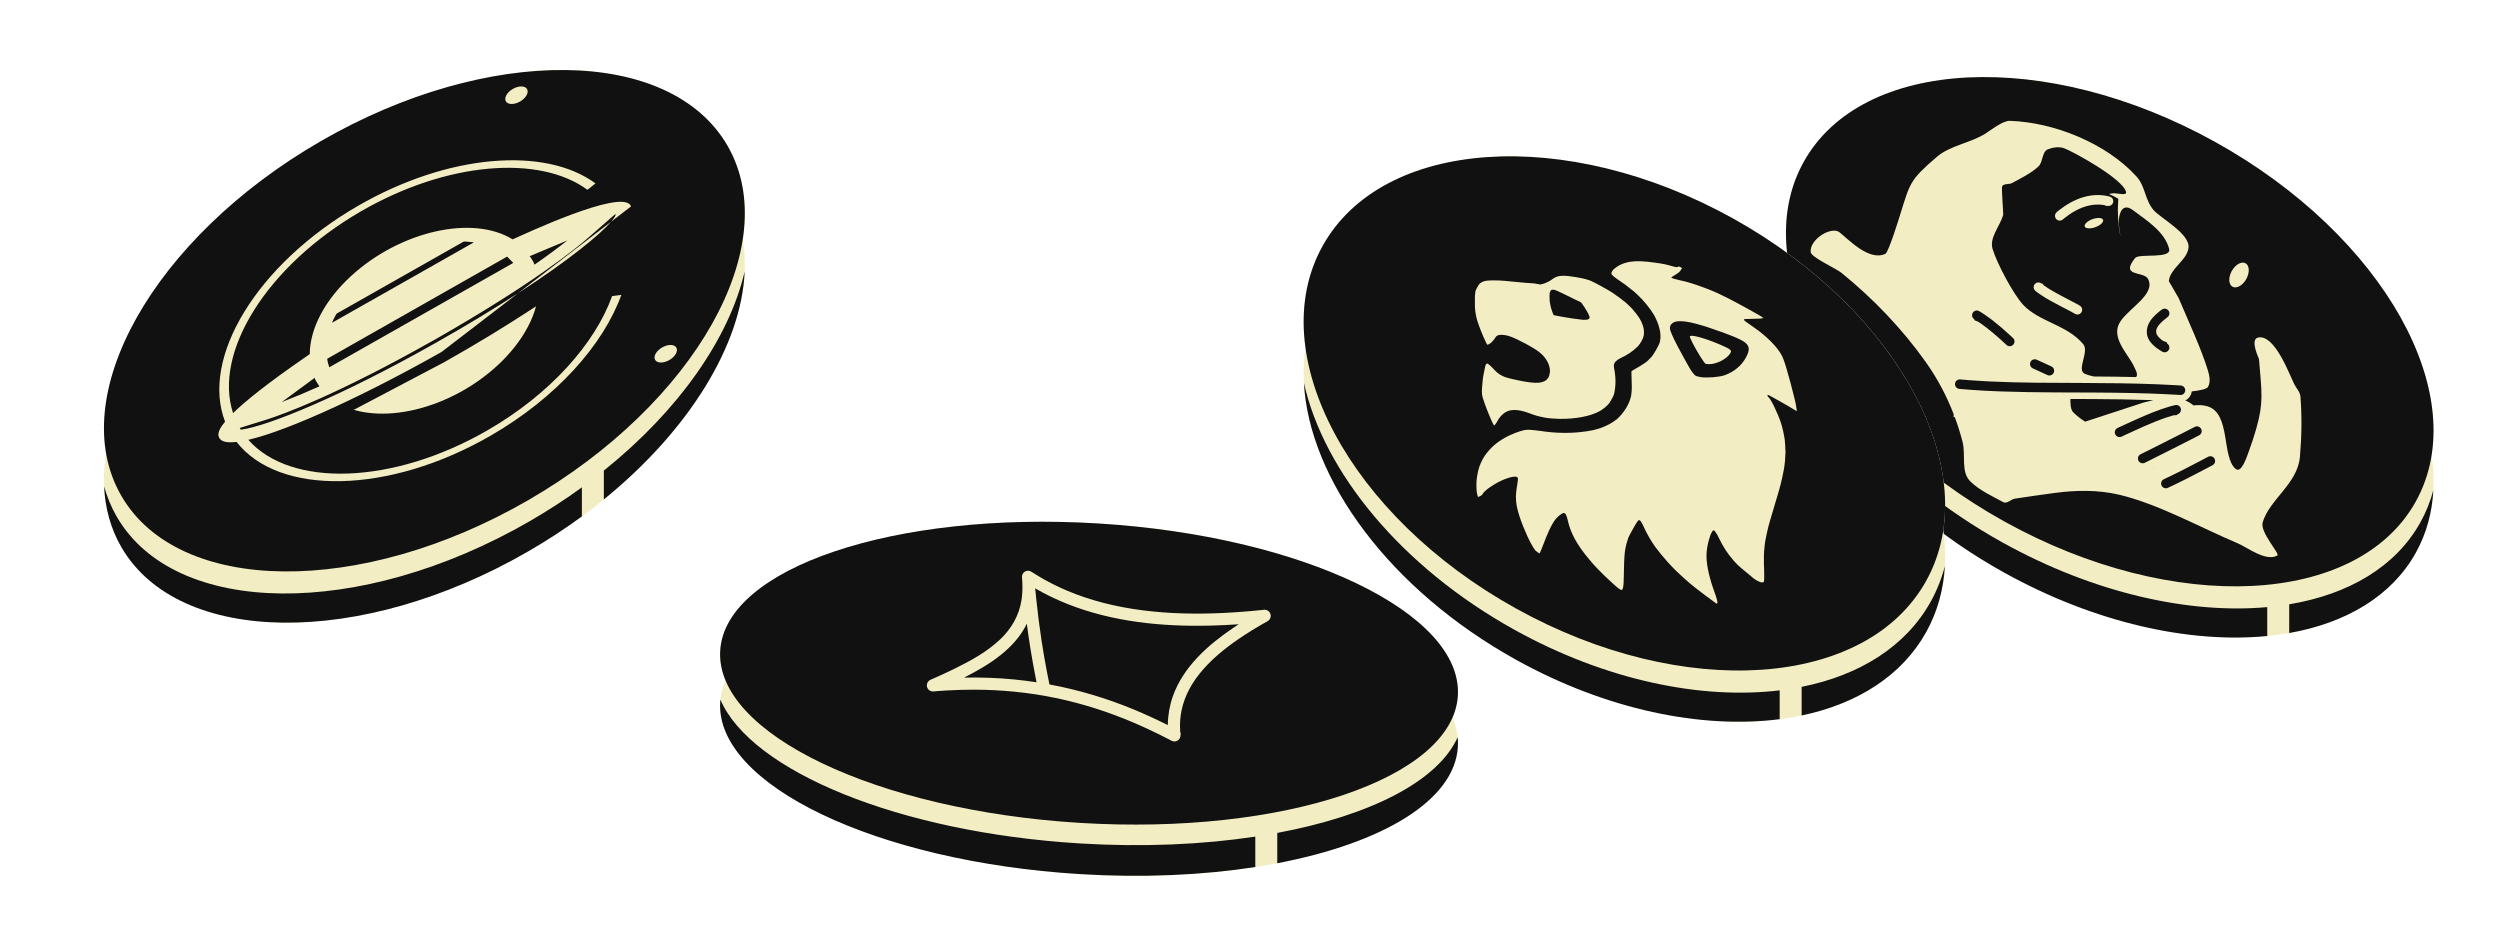
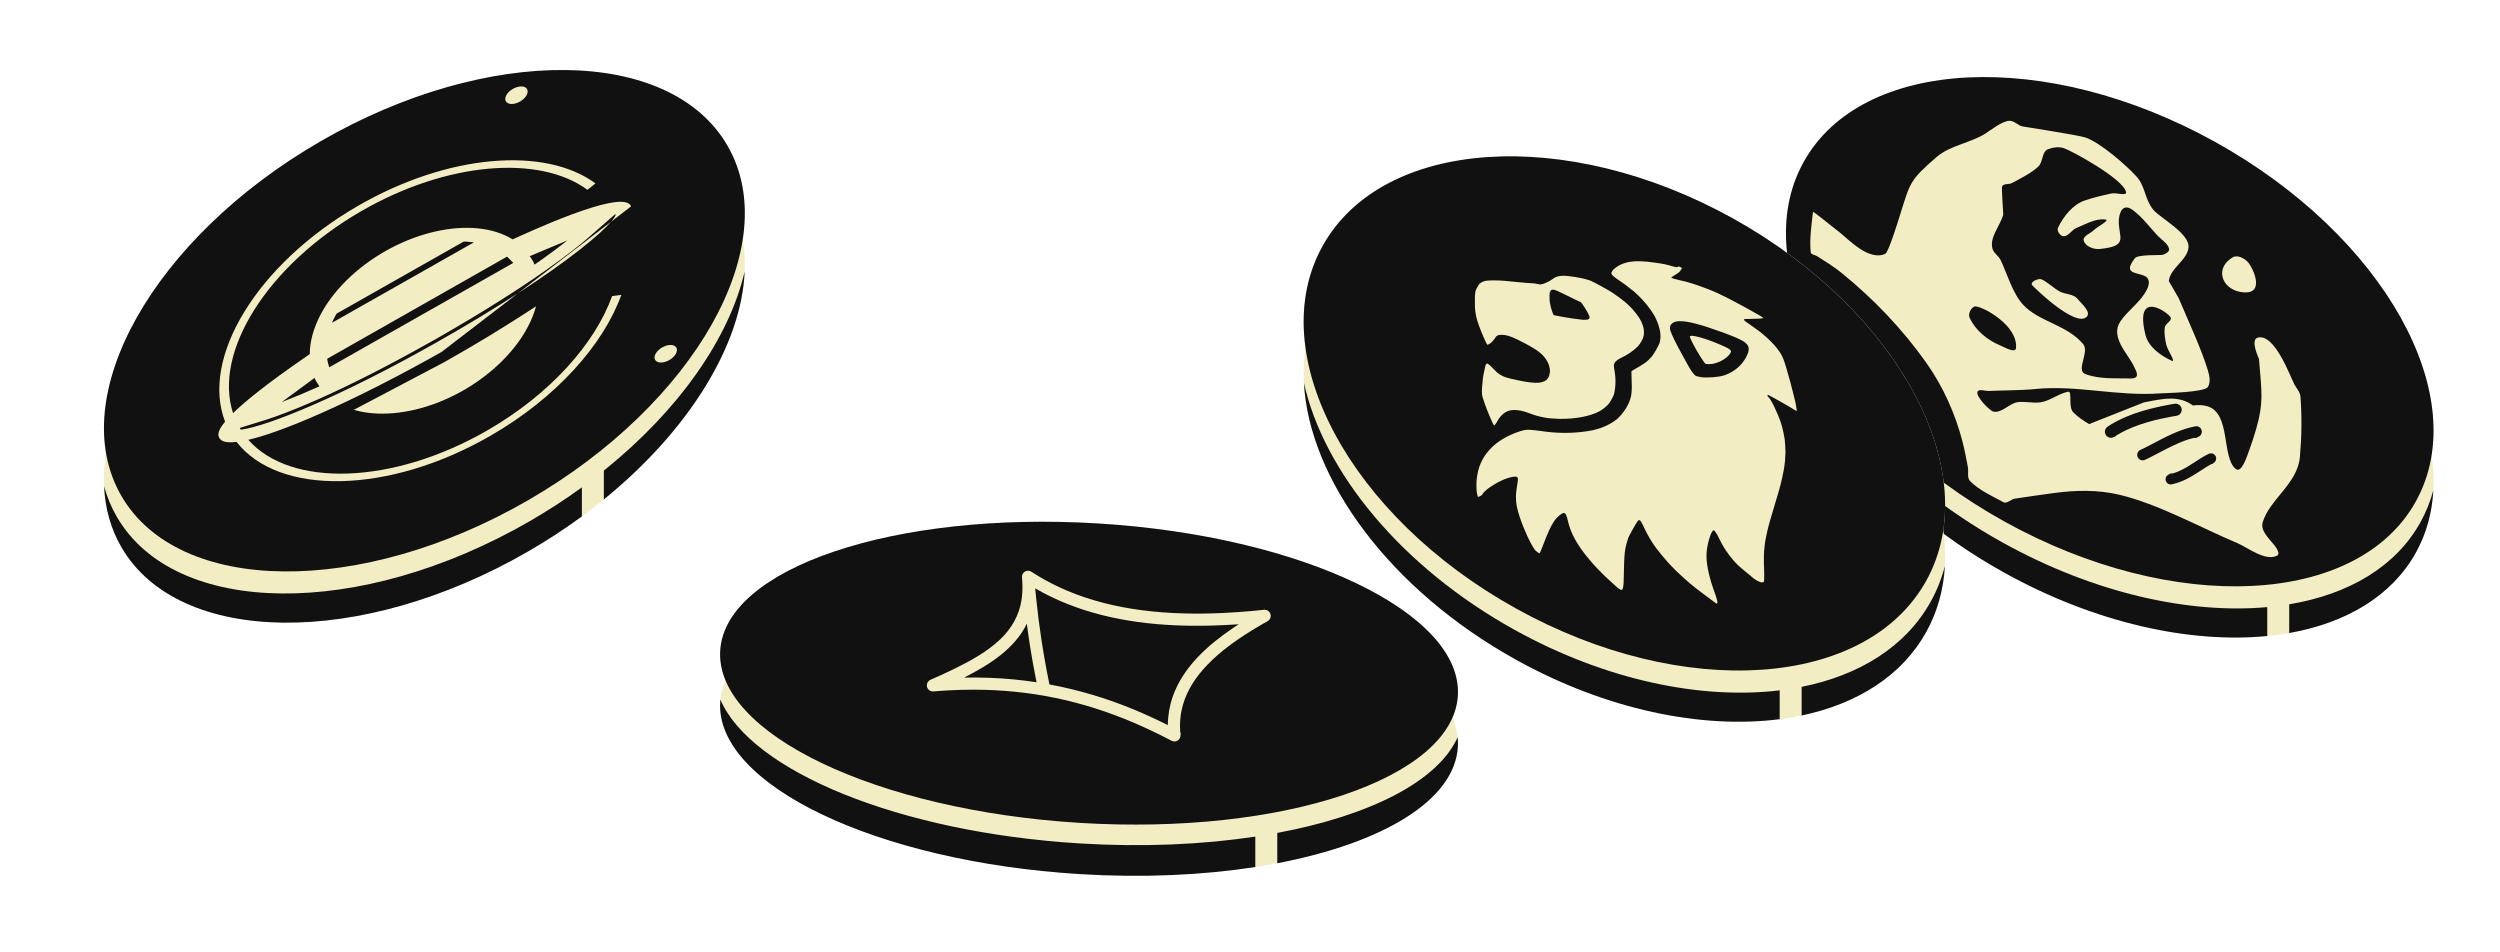
<svg xmlns="http://www.w3.org/2000/svg" id="root" data-authored="gf9-2-0-native-coin-reconstruction-color" viewBox="8 -2 205 78">
  <g id="coin-portrait">
    <path fill="#f2edc2" d="M155.898,11.286c4.766,-8.598 19.868,-9.339 33.731,-1.654c11.965,6.632 19.096,17.372 17.761,25.717c0.417,2.864 0.027,5.59 -1.29,7.965c-4.766,8.598 -19.868,9.339 -33.731,1.654c-11.965,-6.632 -19.096,-17.372 -17.761,-25.717c-0.417,-2.864 -0.027,-5.59 1.29,-7.965z" />
    <path fill="#121111" d="M206.102,43.314c-1.969,3.553 -5.704,5.764 -10.387,6.594l0,-2.354c4.856,-0.811 8.733,-3.069 10.763,-6.731c0.462,-0.834 0.812,-1.711 1.055,-2.622c-0.095,1.817 -0.56,3.542 -1.431,5.113zM172.37,44.968c-10.678,-5.919 -17.506,-15.11 -17.903,-22.95c1.661,7.262 8.19,15.171 17.773,20.483c7.454,4.132 15.261,5.864 21.674,5.282l0,2.37c-6.354,0.626 -14.127,-1.074 -21.545,-5.186z" />
-     <path fill="#121111" d="M155.898,11.286c4.766,-8.598 19.868,-9.339 33.731,-1.654c13.863,7.685 21.238,20.884 16.472,29.482c-4.766,8.598 -19.868,9.339 -33.731,1.654c-13.863,-7.685 -21.238,-20.884 -16.472,-29.482zM156.476,18.675c0.04,0.425 2.059,1.321 2.533,1.705c2.605,2.114 4.991,4.603 6.932,7.347c0.927,1.31 1.681,2.735 2.258,4.229v0.244h0.093c0.246,0.662 0.458,1.338 0.636,2.023c0.276,1.065 -0.154,2.465 0.627,3.239c0.761,0.755 1.779,1.202 2.719,1.717c0.29,0.159 0.622,-0.241 0.949,-0.291c1.067,-0.163 2.136,-0.311 3.205,-0.458c1.757,-0.241 3.593,-0.274 5.319,0.131c3.22,0.756 6.683,2.699 9.745,3.989c0.786,0.331 2.303,1.53 3.248,1.003c0.244,-0.136 -1.444,-1.902 -1.199,-2.725c0.559,-1.88 2.856,-3.152 3.052,-5.363c0.146,-1.643 0.17,-3.304 0.044,-4.949c-0.029,-0.373 -0.333,-0.669 -0.501,-1.003c-0.41,-0.811 -1.603,-4.114 -2.965,-3.837c-0.712,0.145 0.061,1.714 0.065,1.766c0.232,2.775 0.385,3.551 -0.218,5.69c-0.172,0.61 -0.371,1.213 -0.589,1.809c-0.213,0.586 -0.635,1.906 -1.112,1.504c-1.151,-0.971 -0.387,-4.538 -2.289,-5.123c-0.366,-0.112 -0.756,-0.129 -1.155,-0.077c-0.223,-0.178 -0.448,-0.312 -0.678,-0.409c0.285,-0.135 0.491,-0.411 0.525,-0.738c0.663,-0.076 1.222,-0.19 1.33,-0.366c0.235,-0.384 0.131,-0.921 0,-1.352c-0.544,-1.787 -1.639,-4.128 -2.398,-5.93c-0.052,-0.124 -0.808,-1.377 -0.807,-1.395c0.094,-1.058 1.497,-1.691 1.613,-2.747c0.127,-1.155 -2.336,-2.441 -2.878,-3.096c-0.735,-0.888 -0.642,-1.921 -1.395,-2.747c-2.517,-2.759 -6.809,-4.442 -10.377,-4.556c-0.583,-0.019 -1.589,0.782 -2.006,1.046c-1.203,0.763 -2.896,0.978 -3.968,1.897c-2.267,1.943 -2.198,2.146 -3.03,4.774c-0.021,0.066 -0.928,3.049 -1.199,3.183c-1.34,0.658 -3.088,-1.237 -3.771,-1.766c-0.66,-0.51 -2.457,0.575 -2.359,1.63zM177.771,30.715c0.634,0.002 1.269,0.004 1.903,0.008c1.567,0.009 3.134,0.029 4.699,0.084c0.067,0.002 0.134,0.005 0.202,0.007c-0.248,0.055 -0.506,0.119 -0.774,0.186l-4.821,1.576c-0.354,-0.227 -0.68,-0.474 -0.961,-0.751c-0.244,-0.241 -0.245,-0.721 -0.248,-1.11zM177.256,10.156c0.639,0.221 4.797,2.477 5.079,3.575c0.098,0.382 -0.791,0.05 -1.177,0.131c-0.073,0.015 -0.146,0.031 -0.219,0.046c0.268,0.112 0.524,0.242 0.761,0.392c-0.069,0.824 -0.043,2.025 0.174,3.085c-0.025,-0.361 -0.164,-0.814 -0.127,-1.365c0.038,-0.575 0.315,-1.411 1.155,-0.785c1.159,0.863 2.596,1.764 2.965,3.161c0.233,0.882 -2.464,0.354 -2.79,0.763c-1.269,1.592 0.721,1.037 1.068,1.722c0.624,1.232 -1.491,2.325 -2.267,3.466c-0.875,1.287 0.613,2.657 1.09,3.662c0.143,0.302 0.391,0.712 0.189,0.91c-1.155,-0.028 -2.311,-0.04 -3.466,-0.047c-0.242,-0.051 -0.48,-0.118 -0.712,-0.208c-0.76,-0.295 0.369,-1.815 -0.153,-2.442c-1.314,-1.579 -3.608,-1.833 -4.905,-3.205c-0.829,-0.877 -2.182,-3.445 -2.529,-4.6c-0.28,-0.933 0.595,-1.856 0.872,-2.79c0.02,-0.067 -0.155,-2.233 -0.087,-2.354c0.139,-0.246 0.558,-0.127 0.807,-0.262c0.746,-0.406 1.531,-0.779 2.158,-1.352c0.399,-0.364 0.282,-1.22 0.785,-1.417c0.414,-0.162 0.91,-0.233 1.33,-0.087zM185.608,24.108c-0.081,0.063 -0.16,0.128 -0.236,0.196c-0.242,0.216 -0.566,0.524 -0.57,0.875c-0.004,0.323 0.304,0.58 0.539,0.753c0.114,0.083 0.421,0.105 0.355,0.23c0.116,0.068 0.194,0.193 0.194,0.337c0,0.215 -0.175,0.39 -0.39,0.39c-0.071,0 -0.138,-0.019 -0.196,-0.053c-0.005,0.003 -0.225,-0.138 -0.245,-0.151c-0.278,-0.182 -0.543,-0.396 -0.742,-0.664c-0.468,-0.631 -0.312,-1.365 0.171,-1.932c0.174,-0.205 0.374,-0.386 0.584,-0.553c0.016,-0.013 0.193,-0.152 0.196,-0.151c0.065,-0.048 0.145,-0.077 0.232,-0.077c0.215,0 0.39,0.175 0.39,0.39c0,0.129 -0.062,0.243 -0.158,0.314c-0.009,0.007 -0.114,0.087 -0.124,0.094zM176.648,15.402c-0.084,0.072 -0.138,0.178 -0.138,0.298c0,0.215 0.175,0.39 0.39,0.39c0.096,0 0.184,-0.035 0.252,-0.093c0.008,-0.007 0.156,-0.128 0.17,-0.139c0.106,-0.084 0.215,-0.166 0.326,-0.244c0.345,-0.241 0.716,-0.448 1.11,-0.598c0.428,-0.162 0.885,-0.255 1.344,-0.242c0.157,0.004 0.313,0.021 0.467,0.05c0.077,0.014 0.206,0.127 0.229,0.052c0.032,0.009 0.066,0.013 0.101,0.013c0.215,0 0.39,-0.175 0.39,-0.39c0,-0.18 -0.122,-0.332 -0.289,-0.377c-0,-0.009 -0.331,-0.073 -0.362,-0.078c-0.388,-0.065 -0.786,-0.067 -1.176,-0.013c-0.796,0.111 -1.544,0.452 -2.204,0.903c-0.053,0.036 -0.624,0.451 -0.612,0.467zM179.82,16.629c0.415,-0.151 0.698,-0.421 0.632,-0.603c-0.066,-0.182 -0.456,-0.206 -0.871,-0.055c-0.415,0.151 -0.698,0.421 -0.632,0.603c0.066,0.182 0.456,0.206 0.871,0.055zM175.398,21.249c-0.067,-0.056 -0.154,-0.089 -0.248,-0.089c-0.215,0 -0.39,0.175 -0.39,0.39c0,0.121 0.055,0.23 0.142,0.301c-0.004,0.006 0.259,0.199 0.283,0.217c0.298,0.213 0.614,0.402 0.933,0.582c0.512,0.288 1.038,0.548 1.557,0.823c0.104,0.055 0.209,0.111 0.312,0.169c0.013,0.007 0.149,0.086 0.163,0.094c0.058,0.035 0.126,0.054 0.199,0.054c0.215,0 0.39,-0.175 0.39,-0.39c0,-0.143 -0.077,-0.268 -0.192,-0.336c-0.001,-0.004 -0.219,-0.125 -0.239,-0.136c-0.283,-0.156 -0.57,-0.303 -0.857,-0.451c-0.471,-0.243 -0.942,-0.488 -1.393,-0.766c-0.151,-0.093 -0.3,-0.191 -0.444,-0.295c-0.074,-0.053 -0.156,-0.235 -0.217,-0.167zM170.738,23.795c0.472,0.318 0.919,0.672 1.351,1.042c0.256,0.219 0.507,0.445 0.755,0.673c0.018,0.017 0.223,0.203 0.221,0.205c0.076,0.071 0.124,0.173 0.124,0.285c0,0.215 -0.175,0.39 -0.39,0.39c-0.103,0 -0.196,-0.04 -0.266,-0.105c-0.002,0.001 -0.488,-0.449 -0.533,-0.489c-0.364,-0.326 -0.736,-0.643 -1.124,-0.94c-0.213,-0.163 -0.43,-0.32 -0.654,-0.467c-0.106,-0.07 -0.384,-0.092 -0.323,-0.204c-0.113,-0.068 -0.189,-0.192 -0.189,-0.334c0,-0.215 0.175,-0.39 0.39,-0.39c0.073,0 0.142,0.02 0.201,0.056c0.006,-0.006 0.402,0.255 0.438,0.279zM175.238,27.599c0.24,0.11 0.48,0.22 0.72,0.33c0.02,0.009 0.237,0.108 0.254,0.116c0.135,0.061 0.229,0.197 0.229,0.355c0,0.215 -0.175,0.39 -0.39,0.39c-0.058,0 -0.114,-0.013 -0.164,-0.036c-0.017,-0.007 -0.206,-0.094 -0.224,-0.103c-0.24,-0.11 -0.48,-0.22 -0.72,-0.33c-0.02,-0.009 -0.237,-0.108 -0.254,-0.116c-0.135,-0.061 -0.229,-0.197 -0.229,-0.355c0,-0.215 0.175,-0.39 0.39,-0.39c0.058,0 0.114,0.013 0.164,0.036c0.017,0.007 0.206,0.094 0.224,0.103zM184.615,36.345c-0.019,-0.023 -0.039,-0.047 -0.058,-0.071c0.014,0.008 0.029,0.017 0.043,0.025c0.005,0.015 0.01,0.03 0.015,0.045zM182.299,32.788c0.74,-0.342 1.483,-0.678 2.242,-0.978c0.454,-0.179 0.915,-0.346 1.385,-0.48c0.037,-0.01 0.435,-0.119 0.44,-0.112c0.027,-0.006 0.056,-0.009 0.085,-0.009c0.215,0 0.39,0.175 0.39,0.39c0,0.186 -0.131,0.342 -0.305,0.381c0.018,0.103 -0.204,0.048 -0.305,0.075c-0.206,0.056 -0.409,0.12 -0.611,0.188c-0.608,0.206 -1.202,0.452 -1.79,0.709c-0.484,0.211 -0.964,0.432 -1.443,0.655c-0.035,0.016 -0.412,0.194 -0.421,0.196c-0.05,0.023 -0.106,0.036 -0.164,0.036c-0.215,0 -0.39,-0.175 -0.39,-0.39c0,-0.157 0.092,-0.292 0.226,-0.354c0.006,-0.008 0.608,-0.282 0.663,-0.308zM183.942,35.043c0.436,-0.218 0.872,-0.436 1.307,-0.655c0.692,-0.348 1.384,-0.697 2.073,-1.05c0.054,-0.028 0.637,-0.333 0.648,-0.334c0.054,-0.028 0.115,-0.044 0.18,-0.044c0.215,0 0.39,0.175 0.39,0.39c0,0.151 -0.085,0.281 -0.21,0.346c-0.005,0.006 -0.38,0.197 -0.415,0.214c-0.434,0.224 -0.87,0.445 -1.306,0.665c-0.693,0.35 -1.387,0.698 -2.081,1.046c-0.054,0.027 -0.645,0.327 -0.654,0.327c-0.053,0.026 -0.112,0.041 -0.175,0.041c-0.215,0 -0.39,-0.175 -0.39,-0.39c0,-0.153 0.088,-0.285 0.216,-0.349c0.006,-0.006 0.382,-0.191 0.416,-0.208zM185.913,37.072c0.318,-0.152 0.633,-0.309 0.948,-0.468c0.562,-0.284 1.121,-0.575 1.678,-0.869c0.044,-0.023 0.52,-0.279 0.529,-0.28c0.054,-0.029 0.117,-0.045 0.183,-0.045c0.215,0 0.39,0.175 0.39,0.39c0,0.149 -0.084,0.279 -0.208,0.345c-0.006,0.006 -0.297,0.157 -0.324,0.171c-0.354,0.187 -0.708,0.373 -1.064,0.558c-0.574,0.298 -1.151,0.592 -1.734,0.872c-0.045,0.022 -0.541,0.261 -0.548,0.258c-0.049,0.023 -0.105,0.035 -0.163,0.035c-0.215,0 -0.39,-0.175 -0.39,-0.39c0,-0.158 0.093,-0.293 0.228,-0.355c0.017,-0.009 0.437,-0.205 0.475,-0.223zM168.31,29.5c0,-0.215 0.175,-0.39 0.39,-0.39c0.012,0 0.025,0.001 0.037,0.002c0.006,-0.002 0.724,0.062 0.789,0.067c0.528,0.04 1.056,0.072 1.584,0.098c2.544,0.124 5.092,0.115 7.639,0.126c2.058,0.009 4.116,0.025 6.172,0.109c0.49,0.02 0.98,0.044 1.47,0.072c0.036,0.002 0.433,0.023 0.434,0.027c0.204,0.013 0.365,0.182 0.365,0.389c0,0.215 -0.175,0.39 -0.39,0.39c-0.008,0 -0.017,-0 -0.025,-0.001c-0.002,0.001 -0.273,-0.017 -0.297,-0.019c-0.331,-0.02 -0.661,-0.038 -0.992,-0.053c-0.85,-0.04 -1.701,-0.068 -2.552,-0.087c-2.144,-0.049 -4.288,-0.041 -6.433,-0.053c-1.498,-0.009 -2.995,-0.027 -4.492,-0.081c-0.859,-0.031 -1.718,-0.075 -2.575,-0.141c-0.064,-0.005 -0.768,-0.058 -0.77,-0.066c-0.198,-0.018 -0.353,-0.185 -0.353,-0.388zM191.067,21.512c0.328,0.182 0.834,-0.101 1.128,-0.632c0.295,-0.531 0.267,-1.11 -0.061,-1.292c-0.328,-0.182 -0.834,0.101 -1.128,0.632c-0.295,0.531 -0.267,1.11 0.061,1.292z" />
+     <path fill="#121111" d="M155.898,11.286c4.766,-8.598 19.868,-9.339 33.731,-1.654c13.863,7.685 21.238,20.884 16.472,29.482c-4.766,8.598 -19.868,9.339 -33.731,1.654c-13.863,-7.685 -21.238,-20.884 -16.472,-29.482zM156.666,15.381c-0.13,1.092 -0.292,2.199 -0.19,3.293c0.019,0.207 0.352,0.221 0.527,0.332c0.685,0.433 1.376,0.863 2.006,1.373c2.605,2.114 4.991,4.603 6.932,7.347c1.386,1.959 2.385,4.174 2.987,6.496c0.177,0.683 0.302,1.378 0.436,2.071c0.075,0.387 -0.089,0.89 0.191,1.168c0.761,0.755 1.779,1.202 2.719,1.717c0.29,0.159 0.622,-0.241 0.949,-0.291c1.067,-0.163 2.136,-0.311 3.205,-0.458c1.757,-0.241 3.593,-0.274 5.319,0.131c3.22,0.756 6.683,2.699 9.745,3.989c0.786,0.331 2.303,1.53 3.248,1.003c0.207,-0.115 0.009,-0.507 -0.131,-0.698c-0.453,-0.615 -1.286,-1.295 -1.068,-2.027c0.559,-1.88 2.856,-3.152 3.052,-5.363c0.146,-1.643 0.17,-3.304 0.044,-4.949c-0.029,-0.373 -0.333,-0.669 -0.501,-1.003c-0.41,-0.811 -1.603,-4.114 -2.965,-3.837c-0.712,0.145 0.061,1.714 0.065,1.766c0.232,2.775 0.385,3.551 -0.218,5.69c-0.172,0.61 -0.371,1.213 -0.589,1.809c-0.213,0.586 -0.635,1.906 -1.112,1.504c-1.151,-0.971 -0.387,-4.538 -2.289,-5.123c-0.381,-0.117 -0.788,-0.13 -1.205,-0.071c-1.159,-0.839 -2.391,-0.579 -4.023,-0.253l-4.491,1.778c-0.482,-0.281 -0.924,-0.591 -1.291,-0.953c-0.463,-0.457 -0.052,-1.775 -0.436,-1.7c-0.801,0.156 -1.48,0.763 -2.289,0.872c-0.598,0.08 -1.21,-0.091 -1.809,-0.022c-0.713,0.082 -1.298,0.906 -2.006,0.785c-0.324,-0.056 -1.459,-1.242 -1.33,-1.613c0.1,-0.29 0.609,-0.073 0.916,-0.087c0.948,-0.045 2.722,-0.045 3.771,-0.153c3.469,-0.357 6.775,0.619 10.355,0.349c0.313,-0.024 3.582,-0.071 3.859,-0.523c0.235,-0.384 0.131,-0.921 0,-1.352c-0.544,-1.787 -1.639,-4.128 -2.398,-5.93c-0.052,-0.124 -0.808,-1.377 -0.807,-1.395c0.094,-1.058 1.497,-1.691 1.613,-2.747c0.127,-1.155 -2.336,-2.441 -2.878,-3.096c-0.735,-0.888 -0.642,-1.921 -1.395,-2.747c-0.852,-0.934 -2.977,-2.781 -4.164,-3.183c-0.632,-0.214 -5.022,-0.877 -5.188,-0.916c-0.364,-0.085 -0.651,-0.446 -1.025,-0.458c-0.583,-0.019 -1.589,0.782 -2.006,1.046c-1.203,0.763 -2.896,0.978 -3.968,1.897c-2.267,1.943 -2.198,2.146 -3.03,4.774c-0.021,0.066 -0.928,3.049 -1.199,3.183c-1.34,0.658 -3.088,-1.237 -3.771,-1.766c-0.66,-0.51 -2.16,-1.739 -2.169,-1.663zM177.256,10.156c0.639,0.221 4.797,2.477 5.079,3.575c0.098,0.382 -0.791,0.05 -1.177,0.131c-0.735,0.153 -1.468,0.329 -2.18,0.567c-0.999,0.333 -1.765,1.297 -2.224,2.245c-0.121,0.25 0.18,0.694 0.458,0.698c0.415,0.006 0.661,-0.521 1.046,-0.676c0.766,-0.307 1.557,-0.797 2.376,-0.698c0.424,0.051 -0.634,0.572 -0.937,0.872c-0.285,0.282 -0.942,0.488 -0.828,0.872c0.137,0.464 0.804,0.721 1.286,0.676c2.529,-0.238 1.499,-1.005 1.591,-2.398c0.038,-0.575 0.315,-1.411 1.155,-0.785c0.779,0.58 1.363,1.384 2.027,2.093c0.324,0.346 0.817,0.61 0.937,1.068c0.062,0.234 -0.292,0.432 -0.523,0.501c-0.134,0.04 -2.028,-0.038 -2.267,0.262c-1.269,1.592 0.721,1.037 1.068,1.722c0.189,0.374 -0.076,0.87 -0.305,1.221c-0.544,0.832 -1.403,1.423 -1.962,2.245c-0.875,1.287 0.613,2.657 1.09,3.662c0.199,0.419 0.6,1.047 -0.283,1.025c-1.241,-0.032 -2.549,0.079 -3.706,-0.371c-0.76,-0.295 0.369,-1.815 -0.153,-2.442c-1.314,-1.579 -3.608,-1.833 -4.905,-3.205c-0.88,-0.931 -1.351,-2.616 -1.875,-3.706c-0.16,-0.333 -0.548,-0.54 -0.654,-0.894c-0.28,-0.933 0.595,-1.856 0.872,-2.79c0.02,-0.067 -0.155,-2.233 -0.087,-2.354c0.139,-0.246 0.558,-0.127 0.807,-0.262c0.746,-0.406 1.531,-0.779 2.158,-1.352c0.399,-0.364 0.282,-1.22 0.785,-1.417c0.414,-0.162 0.91,-0.233 1.33,-0.087zM185.998,24.042c0.098,0.29 -0.429,0.482 -0.48,0.785c-0.079,0.467 0.017,0.952 0.109,1.417c0.091,0.458 0.86,1.525 0.436,1.33c-0.91,-0.42 -1.897,-1.142 -2.136,-2.115c-0.951,-3.866 1.948,-1.78 2.071,-1.417zM175.272,20.881c-0.27,0.008 -0.786,0.244 -0.654,0.48c0.055,0.098 3.571,3.556 4.491,2.616c0.389,-0.397 -0.41,-1.053 -0.763,-1.482c-0.34,-0.413 -1.02,-0.342 -1.482,-0.61c-0.542,-0.315 -1.286,-1.012 -1.591,-1.003zM173.31,26.549c-0.047,0.448 -0.915,-0.065 -1.33,-0.24c-1.038,-0.436 -2.036,-1.256 -2.485,-2.289c-0.139,-0.32 0.201,-0.95 0.545,-0.894c0.828,0.135 3.456,1.663 3.27,3.423zM181.001,32.868c0.199,-0.125 0.403,-0.241 0.612,-0.349c0.868,-0.45 1.802,-0.765 2.748,-1.007c0.493,-0.126 0.991,-0.232 1.492,-0.324c0.038,-0.007 0.459,-0.084 0.465,-0.081c0.027,-0.004 0.054,-0.007 0.082,-0.007c0.276,0 0.5,0.224 0.5,0.5c0,0.248 -0.181,0.455 -0.419,0.493c-0.021,0.004 -0.383,0.066 -0.416,0.072c-0.266,0.049 -0.532,0.101 -0.796,0.159c-0.804,0.176 -1.601,0.397 -2.365,0.704c-0.35,0.14 -0.693,0.299 -1.024,0.482c-0.118,0.065 -0.234,0.133 -0.348,0.205c-0.052,0.033 -0.12,0.151 -0.155,0.101c-0.079,0.053 -0.175,0.084 -0.277,0.084c-0.276,0 -0.5,-0.224 -0.5,-0.5c0,-0.174 0.088,-0.326 0.223,-0.416c0.002,-0.004 0.164,-0.106 0.179,-0.115zM183.714,34.796c0.146,-0.071 0.291,-0.144 0.435,-0.218c0.697,-0.359 1.383,-0.739 2.102,-1.052c0.437,-0.19 0.886,-0.356 1.349,-0.475c0.035,-0.009 0.413,-0.1 0.417,-0.093c0.027,-0.005 0.055,-0.008 0.083,-0.008c0.249,0 0.45,0.201 0.45,0.45c0,0.22 -0.158,0.403 -0.367,0.442c0.017,0.111 -0.22,0.045 -0.33,0.072c-0.232,0.058 -0.46,0.13 -0.684,0.212c-0.667,0.243 -1.301,0.567 -1.929,0.896c-0.346,0.181 -0.691,0.365 -1.042,0.538c-0.025,0.013 -0.302,0.148 -0.309,0.148c-0.057,0.027 -0.121,0.041 -0.189,0.041c-0.249,0 -0.45,-0.201 -0.45,-0.45c0,-0.182 0.108,-0.339 0.264,-0.41c0.024,-0.011 0.184,-0.087 0.199,-0.094zM186.172,36.818c0.165,-0.048 0.326,-0.107 0.484,-0.175c0.489,-0.21 0.936,-0.499 1.379,-0.79c0.27,-0.177 0.54,-0.357 0.825,-0.51c0.022,-0.012 0.262,-0.136 0.268,-0.132c0.053,-0.023 0.111,-0.037 0.173,-0.037c0.235,0 0.425,0.19 0.425,0.425c0,0.173 -0.104,0.322 -0.252,0.388c0.022,0.054 -0.106,0.049 -0.157,0.076c-0.109,0.057 -0.216,0.119 -0.321,0.183c-0.51,0.312 -0.993,0.664 -1.522,0.945c-0.329,0.175 -0.671,0.325 -1.028,0.432c-0.029,0.009 -0.351,0.098 -0.356,0.092c-0.029,0.006 -0.059,0.009 -0.089,0.009c-0.235,0 -0.425,-0.19 -0.425,-0.425c0,-0.204 0.144,-0.375 0.336,-0.416c-0.016,-0.088 0.175,-0.041 0.261,-0.066zM191.099,19.094c-1.511,0.866 -0.931,2.549 0.567,2.834c2.213,0.422 1.091,-1.953 0.676,-2.42c-0.29,-0.327 -0.864,-0.631 -1.243,-0.414z" />
  </g>
  <g id="coin-planet">
    <path fill="#f2edc2" d="M34.3,9.578c13.727,-7.925 28.661,-7.759 33.355,0.372c1.304,2.258 1.681,4.894 1.251,7.692c1.375,8.022 -5.71,18.712 -17.606,25.58c-13.727,7.925 -28.661,7.759 -33.355,-0.372c-1.304,-2.258 -1.681,-4.894 -1.251,-7.692c-1.375,-8.022 5.71,-18.712 17.606,-25.58z" />
    <path fill="#121111" d="M17.945,42.85c-0.872,-1.51 -1.329,-3.189 -1.408,-4.972c0.237,0.868 0.581,1.7 1.035,2.487c4.765,8.253 19.922,8.422 33.855,0.378c1.508,-0.87 2.939,-1.801 4.287,-2.78l0,2.381c-1.384,1.015 -2.858,1.979 -4.415,2.878c-13.727,7.925 -28.661,7.759 -33.355,-0.372zM69.063,20.258c-0.259,6.004 -4.535,12.995 -11.548,18.696l0,-2.365c6.165,-4.948 10.289,-10.88 11.548,-16.331z" />
    <path fill="#121111" d="M17.945,38.65c-4.694,-8.131 2.628,-21.147 16.355,-29.072c13.727,-7.925 28.661,-7.759 33.355,0.372c4.694,8.131 -2.628,21.147 -16.355,29.072c-13.727,7.925 -28.661,7.759 -33.355,-0.372zM37.011,31.606c1.96,0.574 4.45,0.355 6.92,-0.608c2.471,-0.963 4.72,-2.59 6.253,-4.524c0.865,-1.087 1.471,-2.234 1.77,-3.354c-2.457,1.613 -4.975,3.144 -7.543,4.588zM58.464,15.576c0.033,-0.005 0.02,0.05 0.02,0.05c-0.041,0.127 -0.165,0.314 -0.374,0.556l1.628,-1.251c-0.023,-0.023 -0.01,-0.075 -0.037,-0.097c-0.84,-1.329 -8.734,2.38 -9.663,2.795c-3.298,-2.037 -9.231,-0.675 -13.243,2.998c-2.143,1.963 -3.387,4.312 -3.394,6.403l-0.311,0.223c-3.182,2.19 -4.979,3.645 -5.979,4.623c-1.636,-4.969 2.766,-12.088 10.503,-16.556c7.055,-4.073 14.633,-4.642 18.557,-1.754l0.658,-0.528c-4.117,-3.031 -12.067,-2.434 -19.47,1.84c-8.29,4.786 -12.93,12.474 -10.903,17.697c-0.711,0.859 -0.558,1.164 -0.477,1.326c-0.006,0.025 0.027,0.02 0.02,0.047l0.026,0.022c0.19,0.282 0.679,0.346 1.373,0.267c3.466,4.448 12.501,4.3 20.84,-0.515c5.391,-3.113 9.239,-7.452 10.713,-11.543l-0.757,0.099c-1.405,3.899 -5.072,8.035 -10.211,11.002c-7.761,4.481 -16.154,4.721 -19.62,0.784c3.443,-0.797 9.921,-3.851 15.846,-7.204l6.255,-4.806c-1.882,1.221 -4.109,2.578 -6.696,4.04c-7.89,4.458 -13.793,6.823 -15.934,7.128c-0.03,0.004 -0.06,0.008 -0.089,0.012c-0.029,-0.047 -0.058,-0.094 -0.086,-0.142l2.294,-0.715c1.14,-0.37 5.498,-1.895 13.572,-6.456l0.074,-0.037c8.161,-4.649 11.77,-7.619 12.67,-8.419l2.119,-1.853zM33.795,28.989c0.099,0.243 0.235,0.457 0.398,0.691c-1.024,0.46 -2.055,0.892 -3.092,1.293zM35.603,23.716l10.415,-5.902c0.067,-0.009 0.127,0.006 0.194,-0.004l0.651,0.062l-11.64,6.596c0.081,-0.193 0.155,-0.358 0.269,-0.555zM50.088,19.56l-15.088,8.559c-0.069,-0.224 -0.142,-0.447 -0.171,-0.7l14.756,-8.38zM54.527,17.713c-0.873,0.686 -1.772,1.349 -2.694,1.987c-0.06,-0.146 -0.116,-0.293 -0.215,-0.41c-0.048,-0.102 -0.109,-0.197 -0.183,-0.284zM50.466,22.054c4.25,-2.759 6.74,-4.829 7.643,-5.873zM50.648,6.323c0.48,-0.277 0.737,-0.733 0.572,-1.018c-0.164,-0.285 -0.687,-0.29 -1.167,-0.013c-0.48,0.277 -0.737,0.733 -0.572,1.018c0.164,0.285 0.687,0.29 1.167,0.013zM62.888,27.523c0.48,-0.277 0.737,-0.733 0.572,-1.018c-0.164,-0.285 -0.687,-0.29 -1.167,-0.013c-0.48,0.277 -0.737,0.733 -0.572,1.018c0.164,0.285 0.687,0.29 1.167,0.013z" />
  </g>
  <g id="coin-lion">
    <path fill="#f2edc2" d="M116.448,18.18c4.9,-8.84 19.954,-9.863 33.624,-2.285c11.665,6.466 18.553,17.105 17.278,25.58c0.413,2.986 -0.012,5.845 -1.398,8.346c-4.9,8.84 -19.954,9.863 -33.624,2.285c-11.665,-6.466 -18.553,-17.105 -17.278,-25.58c-0.413,-2.986 0.012,-5.845 1.398,-8.346z" />
    <path fill="#121111" d="M165.952,49.82c-1.989,3.589 -5.652,5.889 -10.217,6.849v-2.347c4.734,-0.946 8.537,-3.297 10.588,-6.996c0.513,-0.925 0.896,-1.899 1.156,-2.909c-0.107,1.914 -0.604,3.738 -1.527,5.403zM132.328,52.106c-10.379,-5.753 -16.977,-14.811 -17.407,-22.708c1.63,7.281 7.948,15.078 17.273,20.248c7.445,4.127 15.295,5.74 21.74,4.963v2.363c-6.385,0.82 -14.199,-0.76 -21.607,-4.866z" />
    <path fill="#121111" d="M116.448,18.18c4.9,-8.84 19.954,-9.863 33.624,-2.285c13.67,7.577 20.78,20.886 15.88,29.726c-4.9,8.84 -19.954,9.863 -33.624,2.285c-13.67,-7.577 -20.78,-20.886 -15.88,-29.726zM134.213,43.378c0.052,-0.004 0.086,-0.072 0.277,-0.568c0.308,-0.804 0.36,-0.925 0.543,-1.33c0.181,-0.396 0.434,-0.825 0.564,-0.956c0.187,-0.186 0.229,-0.226 0.339,-0.309c0.284,-0.223 0.405,-0.2 0.513,0.087c0.041,0.103 0.073,0.206 0.095,0.31c0.222,1.066 0.766,2.067 1.755,3.238c0.411,0.491 0.412,0.489 0.745,0.832c0.316,0.329 0.645,0.65 0.987,0.96l0.308,0.284c0.028,0.025 0.088,0.082 0.139,0.122l0.177,0.149c0.118,0.104 0.267,0.187 0.321,0.178c0.072,-0.014 0.115,-0.125 0.139,-0.354l0.024,-0.271l0.001,-0.119l0.004,-0.124c0.006,-0.032 0.006,-0.086 0.004,-0.117l0.007,-0.191c0.007,-0.137 0.009,-0.195 0.006,-0.404c-0.003,-0.064 -0.002,-0.127 0.003,-0.13c0.005,-0.003 0.005,-0.063 0.006,-0.128c-0.003,-0.16 0.001,-0.242 0.008,-0.414l0.011,-0.206c0,-0.09 0.005,-0.147 0.013,-0.244c0.023,-0.487 0.113,-0.959 0.267,-1.405c0.037,-0.093 0.063,-0.183 0.063,-0.196c-0.005,-0.012 0.153,-0.31 0.347,-0.66c0.387,-0.692 0.464,-0.796 0.573,-0.751c0.076,0.027 0.175,0.193 0.361,0.595c0.256,0.56 0.573,1.106 0.948,1.629c0.306,0.408 0.633,0.806 0.98,1.192l0.227,0.245l0.11,0.118l0.089,0.094c0.116,0.127 0.287,0.294 0.458,0.448l0.295,0.274c0.063,0.059 0.16,0.152 0.212,0.195l0.149,0.13l0.319,0.278c0.073,0.061 0.143,0.121 0.501,0.404c0.145,0.116 0.527,0.406 0.676,0.515c0.463,0.335 0.811,0.596 0.909,0.674c0.083,0.066 0.132,0.053 0.147,-0.038c0.008,-0.049 -0.048,-0.293 -0.116,-0.486l-0.115,-0.336l-0.087,-0.249c-0.006,-0.009 -0.037,-0.098 -0.069,-0.2c-0.091,-0.255 -0.168,-0.511 -0.231,-0.768c-0.297,-1.089 -0.353,-1.883 -0.192,-2.649c0.066,-0.305 0.08,-0.365 0.132,-0.528c0.029,-0.08 0.065,-0.2 0.082,-0.266c0.017,-0.065 0.073,-0.187 0.121,-0.274c0.069,-0.124 0.099,-0.158 0.148,-0.163c0.052,-0.004 0.064,0.002 0.129,0.077c0.133,0.183 0.243,0.374 0.328,0.571c0.299,0.648 0.707,1.27 1.208,1.842l0.136,0.147c0.098,0.105 0.137,0.145 0.197,0.202c0.117,0.113 0.298,0.267 0.495,0.43l0.275,0.227l0.186,0.154c0.148,0.118 0.273,0.223 0.351,0.296c0.164,0.124 0.346,0.224 0.538,0.295c0.016,-0.005 0.036,-0.002 0.06,0.009c0.06,0.03 0.203,0.005 0.227,-0.038c0.023,-0.041 0.036,-0.237 0.029,-0.493c0.001,-0.302 -0.007,-0.605 -0.022,-0.91l-0.003,-0.367c0.002,-0.19 0.005,-0.27 0.001,-0.421c-0.001,-0.225 0.079,-1.024 0.121,-1.21c0.009,-0.043 0.04,-0.175 0.059,-0.293c0.02,-0.118 0.062,-0.319 0.095,-0.447c0.056,-0.256 0.121,-0.508 0.194,-0.757l0.065,-0.227c0.11,-0.35 0.215,-0.702 0.314,-1.056l0.059,-0.203l0.07,-0.236l0.076,-0.248l0.072,-0.247l0.07,-0.236c0.117,-0.396 0.263,-0.956 0.307,-1.194l0.091,-0.452c0.036,-0.148 0.085,-0.443 0.099,-0.585c0.005,-0.078 0.016,-0.18 0.024,-0.223c0.009,-0.043 0.016,-0.099 0.015,-0.13c-0.002,-0.031 0.002,-0.1 0.008,-0.16c0.016,-0.132 0.032,-0.416 0.032,-0.533c-0.002,-0.175 -0.045,-0.917 -0.064,-1.035c-0.056,-0.402 -0.199,-1.026 -0.306,-1.355c-0.287,-0.859 -0.858,-2.025 -1.033,-2.123c-0.061,-0.034 -0.098,-0.141 -0.062,-0.178c0.024,-0.029 0.072,-0.005 0.904,0.462c0.5,0.279 0.994,0.567 1.482,0.866c0.029,-0.005 -0.138,-0.95 -0.186,-1.042l-0.054,-0.219c-0.095,-0.421 -0.419,-1.633 -0.606,-2.254c-0.211,-0.707 -0.309,-0.949 -0.501,-1.259c-0.398,-0.639 -1.233,-1.452 -2.106,-2.053c-0.793,-0.545 -0.894,-0.624 -0.877,-0.683c0.011,-0.048 0.097,-0.057 0.697,-0.059c0.451,-0.001 0.85,-0.032 0.869,-0.066c0.027,-0.048 -0.292,-0.237 -1.557,-0.929c-1.805,-0.985 -2.514,-1.31 -3.836,-1.768c-0.281,-0.099 -0.923,-0.29 -1.039,-0.315l-0.272,-0.061c-0.917,-0.218 -0.911,-0.215 -0.68,-0.356c0.288,-0.175 0.36,-0.222 0.469,-0.309c0.081,-0.067 0.148,-0.145 0.198,-0.234l0.075,-0.135l-0.096,-0.053c-0.128,-0.071 -0.238,-0.087 -0.246,-0.038c-0.006,0.039 -0.169,0.029 -0.36,-0.026c-0.679,-0.194 -0.76,-0.212 -1.561,-0.324c-0.899,-0.127 -1.481,-0.145 -1.974,-0.068c-0.517,0.076 -0.974,0.277 -1.326,0.581c-0.109,0.095 -0.19,0.213 -0.238,0.347c-0.004,0.097 0.144,0.256 0.415,0.442c0.493,0.325 0.967,0.675 1.419,1.047l0.151,0.134c0.047,0.039 0.09,0.081 0.129,0.125c0.022,0.025 0.049,0.048 0.077,0.067c0.515,0.495 0.957,1.041 1.312,1.619c0.192,0.349 0.341,0.713 0.427,1.041c0.059,0.205 0.094,0.411 0.103,0.613c0.009,0.217 -0.014,0.428 -0.07,0.629c-0.057,0.193 -0.488,0.956 -0.64,1.126c-0.206,0.233 -0.403,0.417 -0.553,0.516l-0.092,0.063l-0.26,0.167l-0.228,0.137l-0.325,0.188c-0.109,0.065 -0.204,0.12 -0.209,0.129c-0.005,0.009 -0.007,0.095 -0.002,0.196c0.012,0.336 0.021,0.748 0.025,0.96l0.002,0.237c-0.004,0.203 -0.021,0.403 -0.05,0.6c-0.118,0.647 -0.571,1.401 -1.153,1.928c-0.394,0.32 -0.857,0.571 -1.371,0.745l-0.245,0.077c-0.316,0.094 -0.355,0.103 -0.899,0.19c-1.211,0.181 -2.491,0.169 -3.786,-0.034c-0.794,-0.102 -1.05,-0.115 -1.29,-0.069c-0.415,0.081 -1.095,0.344 -1.534,0.586c-0.767,0.427 -1.218,0.821 -1.715,1.497c-0.261,0.388 -0.449,0.818 -0.56,1.278c-0.066,0.278 -0.127,0.677 -0.129,0.832l-0.009,0.195c-0.011,0.206 0.011,0.628 0.04,0.746c0.085,0.349 0.03,0.387 0.219,0.307c0.126,-0.054 0.216,-0.128 0.27,-0.225c0.024,-0.05 0.069,-0.111 0.1,-0.133c0.031,-0.022 0.092,-0.084 0.141,-0.131c0.223,-0.223 1.019,-0.716 1.324,-0.825c0.117,-0.057 0.239,-0.107 0.366,-0.15c0.317,-0.117 0.625,-0.177 0.773,-0.155c0.184,0.027 0.206,0.111 0.137,0.504l-0.042,0.276l-0.03,0.172c-0.01,0.048 -0.014,0.098 -0.013,0.148c0.004,0.026 -0.002,0.059 -0.011,0.075c-0.009,0.016 -0.017,0.051 -0.012,0.077c-0.027,0.238 -0.03,0.481 -0.01,0.727c0.028,0.279 0.043,0.35 0.072,0.504c0.056,0.255 0.125,0.51 0.206,0.764c0.384,1.146 0.933,2.324 1.308,2.811zM147.076,28.834c-0.141,-0.075 -0.334,-0.32 -0.556,-0.697c-0.159,-0.277 -0.774,-1.392 -0.891,-1.622l-0.216,-0.416c-0.246,-0.472 -0.472,-1.007 -0.479,-1.139c-0.016,-0.233 0.068,-0.384 0.279,-0.51c0.333,-0.201 1.108,-0.134 2.219,0.198l0.195,0.054l0.367,0.116c0.422,0.141 0.492,0.165 0.657,0.226l0.242,0.086c0.049,0.015 0.164,0.055 0.252,0.089l0.267,0.097c0.058,0.02 0.186,0.064 0.278,0.103c0.093,0.039 0.223,0.087 0.289,0.112c0.404,0.152 0.851,0.364 1.04,0.499c0.461,0.325 0.496,0.655 0.138,1.3c-0.16,0.288 -0.361,0.548 -0.564,0.729l-0.12,0.107c-0.06,0.053 -0.108,0.092 -0.175,0.136l-0.108,0.078c-0.162,0.12 -0.584,0.331 -0.81,0.401c-0.467,0.148 -1.382,0.215 -1.931,0.144zM147.863,27.84c0.19,0.029 0.378,0.029 0.554,-0.001c0.541,-0.106 1.005,-0.35 1.342,-0.707c0.098,-0.101 0.2,-0.284 0.183,-0.344c-0.022,-0.084 -0.16,-0.193 -0.369,-0.291c-1.236,-0.593 -2.713,-1.061 -2.961,-0.944c-0.063,0.031 -0.065,0.036 0.001,0.198c0.186,0.45 0.808,1.531 1.116,1.938zM130.502,32.881c0.041,0.023 0.154,-0.112 0.282,-0.343c0.127,-0.252 0.309,-0.472 0.539,-0.649c0.442,-0.357 1.134,-0.36 2.076,-0.007c0.395,0.158 0.801,0.275 1.208,0.347l0.208,0.038c0.038,0.021 0.721,0.07 1.059,0.079c1.293,0.022 2.539,-0.215 3.289,-0.625c0.281,-0.163 0.529,-0.361 0.739,-0.59c0.109,-0.113 0.416,-0.667 0.445,-0.803c0.15,-0.623 0.163,-1.29 0.037,-1.966c-0.031,-0.164 -0.051,-0.342 -0.049,-0.401c0.021,-0.226 0.195,-0.42 0.521,-0.582c0.552,-0.246 1.039,-0.574 1.444,-0.974c0.214,-0.228 0.434,-0.624 0.482,-0.87c0.047,-0.26 0.027,-0.536 -0.057,-0.813c-0.15,-0.466 -0.383,-0.831 -0.89,-1.403c-0.086,-0.099 -0.433,-0.431 -0.54,-0.521c-0.301,-0.248 -0.542,-0.426 -1.052,-0.781c-0.292,-0.204 -1.612,-0.927 -1.841,-1.009c-0.233,-0.082 -0.53,-0.165 -0.704,-0.196l-0.495,-0.092c-0.346,-0.063 -0.847,-0.117 -1.082,-0.106c-0.318,0.002 -0.605,0.097 -0.818,0.271c-0.38,0.292 -0.98,0.507 -1.14,0.418c-0.198,-0.047 -0.397,-0.074 -0.593,-0.08c-0.09,0.004 -0.826,-0.06 -1.146,-0.094c-0.437,-0.047 -0.791,-0.081 -1.062,-0.101c-0.574,-0.046 -1.156,-0.048 -1.464,-0.01c-0.216,0.028 -0.405,0.108 -0.565,0.241c-0.074,0.064 -0.337,0.525 -0.348,0.621c-0.039,0.252 -0.053,0.511 -0.044,0.775l-0,0.227c-0.011,0.461 0.054,0.936 0.193,1.408c0.199,0.607 0.441,1.21 0.725,1.805l0.091,0.173l0.089,-0.023c0.05,-0.014 0.098,-0.039 0.108,-0.057c0.01,-0.018 0.036,-0.031 0.047,-0.031c0.011,0 0.041,-0.019 0.066,-0.044l0.163,-0.17c0.064,-0.066 0.148,-0.178 0.186,-0.247c0.093,-0.161 0.224,-0.232 0.441,-0.237c0.502,-0.018 0.965,0.146 2.055,0.726c0.947,0.501 1.387,0.844 1.688,1.307c0.207,0.314 0.314,0.658 0.305,0.986c-0.016,0.159 -0.073,0.387 -0.122,0.474c-0.046,0.082 -0.169,0.215 -0.234,0.244c-0.025,0.01 -0.047,0.031 -0.055,0.044c-0.147,0.075 -0.313,0.124 -0.492,0.143c-0.367,0.036 -1.026,-0.042 -1.755,-0.207l-0.344,-0.074c-0.094,-0.016 -0.491,-0.12 -0.65,-0.169c-0.338,-0.12 -0.646,-0.322 -0.884,-0.58l-0.091,-0.098c-0.265,-0.284 -0.44,-0.432 -0.525,-0.444c-0.062,-0.005 -0.126,0.083 -0.15,0.216c-0.006,0.045 -0.031,0.138 -0.049,0.212c-0.03,0.13 -0.084,0.399 -0.109,0.541c-0.03,0.16 -0.052,0.323 -0.064,0.488c-0.08,0.778 -0.08,1.012 -0.001,1.31c0.219,0.687 0.484,1.371 0.793,2.046zM135.398,23.842c-0.002,-0.004 -0.05,-0.109 -0.099,-0.234c-0.102,-0.271 -0.172,-0.545 -0.211,-0.817l-0.019,-0.166c-0.008,-0.061 -0.014,-0.223 -0.011,-0.365c0.007,-0.212 0.016,-0.284 0.067,-0.376c0.053,-0.096 0.073,-0.112 0.161,-0.126c0.18,-0.029 0.316,0.029 1.814,0.775c0.244,0.117 0.469,0.227 0.505,0.238c0.051,0.019 0.122,0.11 0.331,0.435c0.279,0.433 0.432,0.748 0.41,0.85c-0.028,0.14 -0.204,0.189 -0.565,0.166c-0.539,-0.058 -1.08,-0.136 -1.622,-0.235c-0.327,-0.064 -0.405,-0.081 -0.612,-0.115z" />
  </g>
  <g id="coin-star">
    <path fill="#f2edc2" d="M67.057,51.35c0.415,-6.78 14.291,-11.449 30.994,-10.427c16.703,1.022 29.907,7.346 29.493,14.127c-0.037,0.608 -0.183,1.199 -0.429,1.77c0.33,0.798 0.479,1.61 0.429,2.43c-0.415,6.78 -14.291,11.449 -30.994,10.427c-16.703,-1.022 -29.907,-7.346 -29.493,-14.127c0.037,-0.608 0.183,-1.199 0.429,-1.77c-0.33,-0.798 -0.479,-1.61 -0.429,-2.43z" />
    <path fill="#121111" d="M67.057,55.55c0.004,-0.061 0.009,-0.122 0.014,-0.183c2.511,5.855 14.629,10.886 29.467,11.794c5.167,0.316 10.068,0.096 14.397,-0.559v2.493c-4.314,0.668 -9.214,0.898 -14.386,0.581c-16.703,-1.022 -29.907,-7.346 -29.493,-14.127zM127.53,58.449c0.025,0.266 0.03,0.533 0.014,0.801c-0.268,4.383 -6.162,7.884 -14.808,9.535v-2.486c7.626,-1.42 13.185,-4.248 14.795,-7.851z" />
    <path fill="#121111" d="M67.057,51.35c0.415,-6.78 14.291,-11.449 30.994,-10.427c16.703,1.022 29.907,7.346 29.493,14.127c-0.415,6.78 -14.291,11.449 -30.994,10.427c-16.703,-1.022 -29.907,-7.346 -29.493,-14.127zM84.301,53.741c-0.177,0.077 -0.301,0.253 -0.301,0.459c0,0.276 0.224,0.5 0.5,0.5c0.015,0 0.029,-0.001 0.043,-0.002c0.006,0.001 0.331,-0.027 0.361,-0.03c0.251,-0.019 0.503,-0.036 0.755,-0.051c0.744,-0.043 1.489,-0.065 2.234,-0.063c2.232,0.005 4.463,0.223 6.649,0.675c2.22,0.459 4.384,1.158 6.467,2.049c0.696,0.298 1.383,0.616 2.061,0.953c0.256,0.127 0.51,0.256 0.764,0.388c0.019,0.01 0.218,0.115 0.233,0.122c0.07,0.037 0.149,0.058 0.234,0.058c0.276,0 0.5,-0.224 0.5,-0.5c0,-0.017 -0.001,-0.034 -0.003,-0.051c0.072,-0.01 -0.014,-0.145 -0.019,-0.218c-0.011,-0.145 -0.017,-0.29 -0.018,-0.435c-0.004,-0.443 0.035,-0.886 0.122,-1.321c0.256,-1.276 0.927,-2.417 1.779,-3.386c0.975,-1.109 2.165,-2.017 3.398,-2.821c0.412,-0.269 0.831,-0.526 1.256,-0.773c0.05,-0.029 0.592,-0.337 0.626,-0.357c0.154,-0.085 0.258,-0.249 0.258,-0.438c0,-0.276 -0.224,-0.5 -0.5,-0.5c-0.018,0 -0.036,0.001 -0.053,0.003c-0.006,-0 -0.241,0.025 -0.263,0.028c-0.285,0.029 -0.57,0.056 -0.855,0.082c-0.734,0.065 -1.47,0.116 -2.206,0.151c-2.21,0.105 -4.434,0.066 -6.63,-0.217c-2.145,-0.276 -4.268,-0.789 -6.26,-1.64c-0.666,-0.285 -1.317,-0.607 -1.946,-0.966c-0.206,-0.118 -0.41,-0.24 -0.612,-0.366c-0.024,-0.015 -0.278,-0.178 -0.299,-0.191c-0.079,-0.052 -0.173,-0.082 -0.275,-0.082c-0.276,0 -0.5,0.224 -0.5,0.5c0,0.014 0.001,0.028 0.002,0.042c-0.001,0.001 0.004,0.051 0.009,0.109c0.004,0.052 0.008,0.106 0.009,0.115c0.009,0.136 0.015,0.273 0.018,0.41c0.009,0.425 -0.015,0.851 -0.083,1.271c-0.2,1.235 -0.825,2.308 -1.726,3.166c-1.08,1.029 -2.422,1.765 -3.752,2.418c-0.434,0.213 -0.872,0.417 -1.312,0.616c-0.054,0.024 -0.639,0.281 -0.664,0.294zM103.76,57.459c-0.012,-0.006 -0.024,-0.012 -0.035,-0.018c-0.904,-0.454 -1.823,-0.878 -2.758,-1.265c-2.232,-0.923 -4.548,-1.613 -6.913,-2.053c-0.012,-0.057 -0.022,-0.108 -0.024,-0.118c-0.064,-0.314 -0.126,-0.628 -0.186,-0.943c-0.16,-0.834 -0.306,-1.671 -0.434,-2.51c-0.179,-1.167 -0.325,-2.338 -0.446,-3.513c-0.027,-0.264 -0.053,-0.529 -0.078,-0.793c0.852,0.495 1.743,0.922 2.659,1.286c3.708,1.47 7.755,1.865 11.715,1.768c0.773,-0.019 1.545,-0.057 2.315,-0.111c-0.144,0.093 -0.287,0.188 -0.429,0.284c-2.079,1.405 -4.125,3.205 -4.978,5.638c-0.264,0.754 -0.4,1.548 -0.407,2.346zM92.2,49.145c0.083,0.643 0.175,1.285 0.277,1.926c0.141,0.884 0.3,1.765 0.473,2.643c0.004,0.022 0.023,0.116 0.046,0.232c-1.262,-0.194 -2.537,-0.316 -3.818,-0.364c-0.708,-0.027 -1.417,-0.032 -2.126,-0.018c0.02,-0.01 0.04,-0.02 0.059,-0.03c1.996,-1.015 4.087,-2.32 5.088,-4.388z" />
  </g>
</svg>
